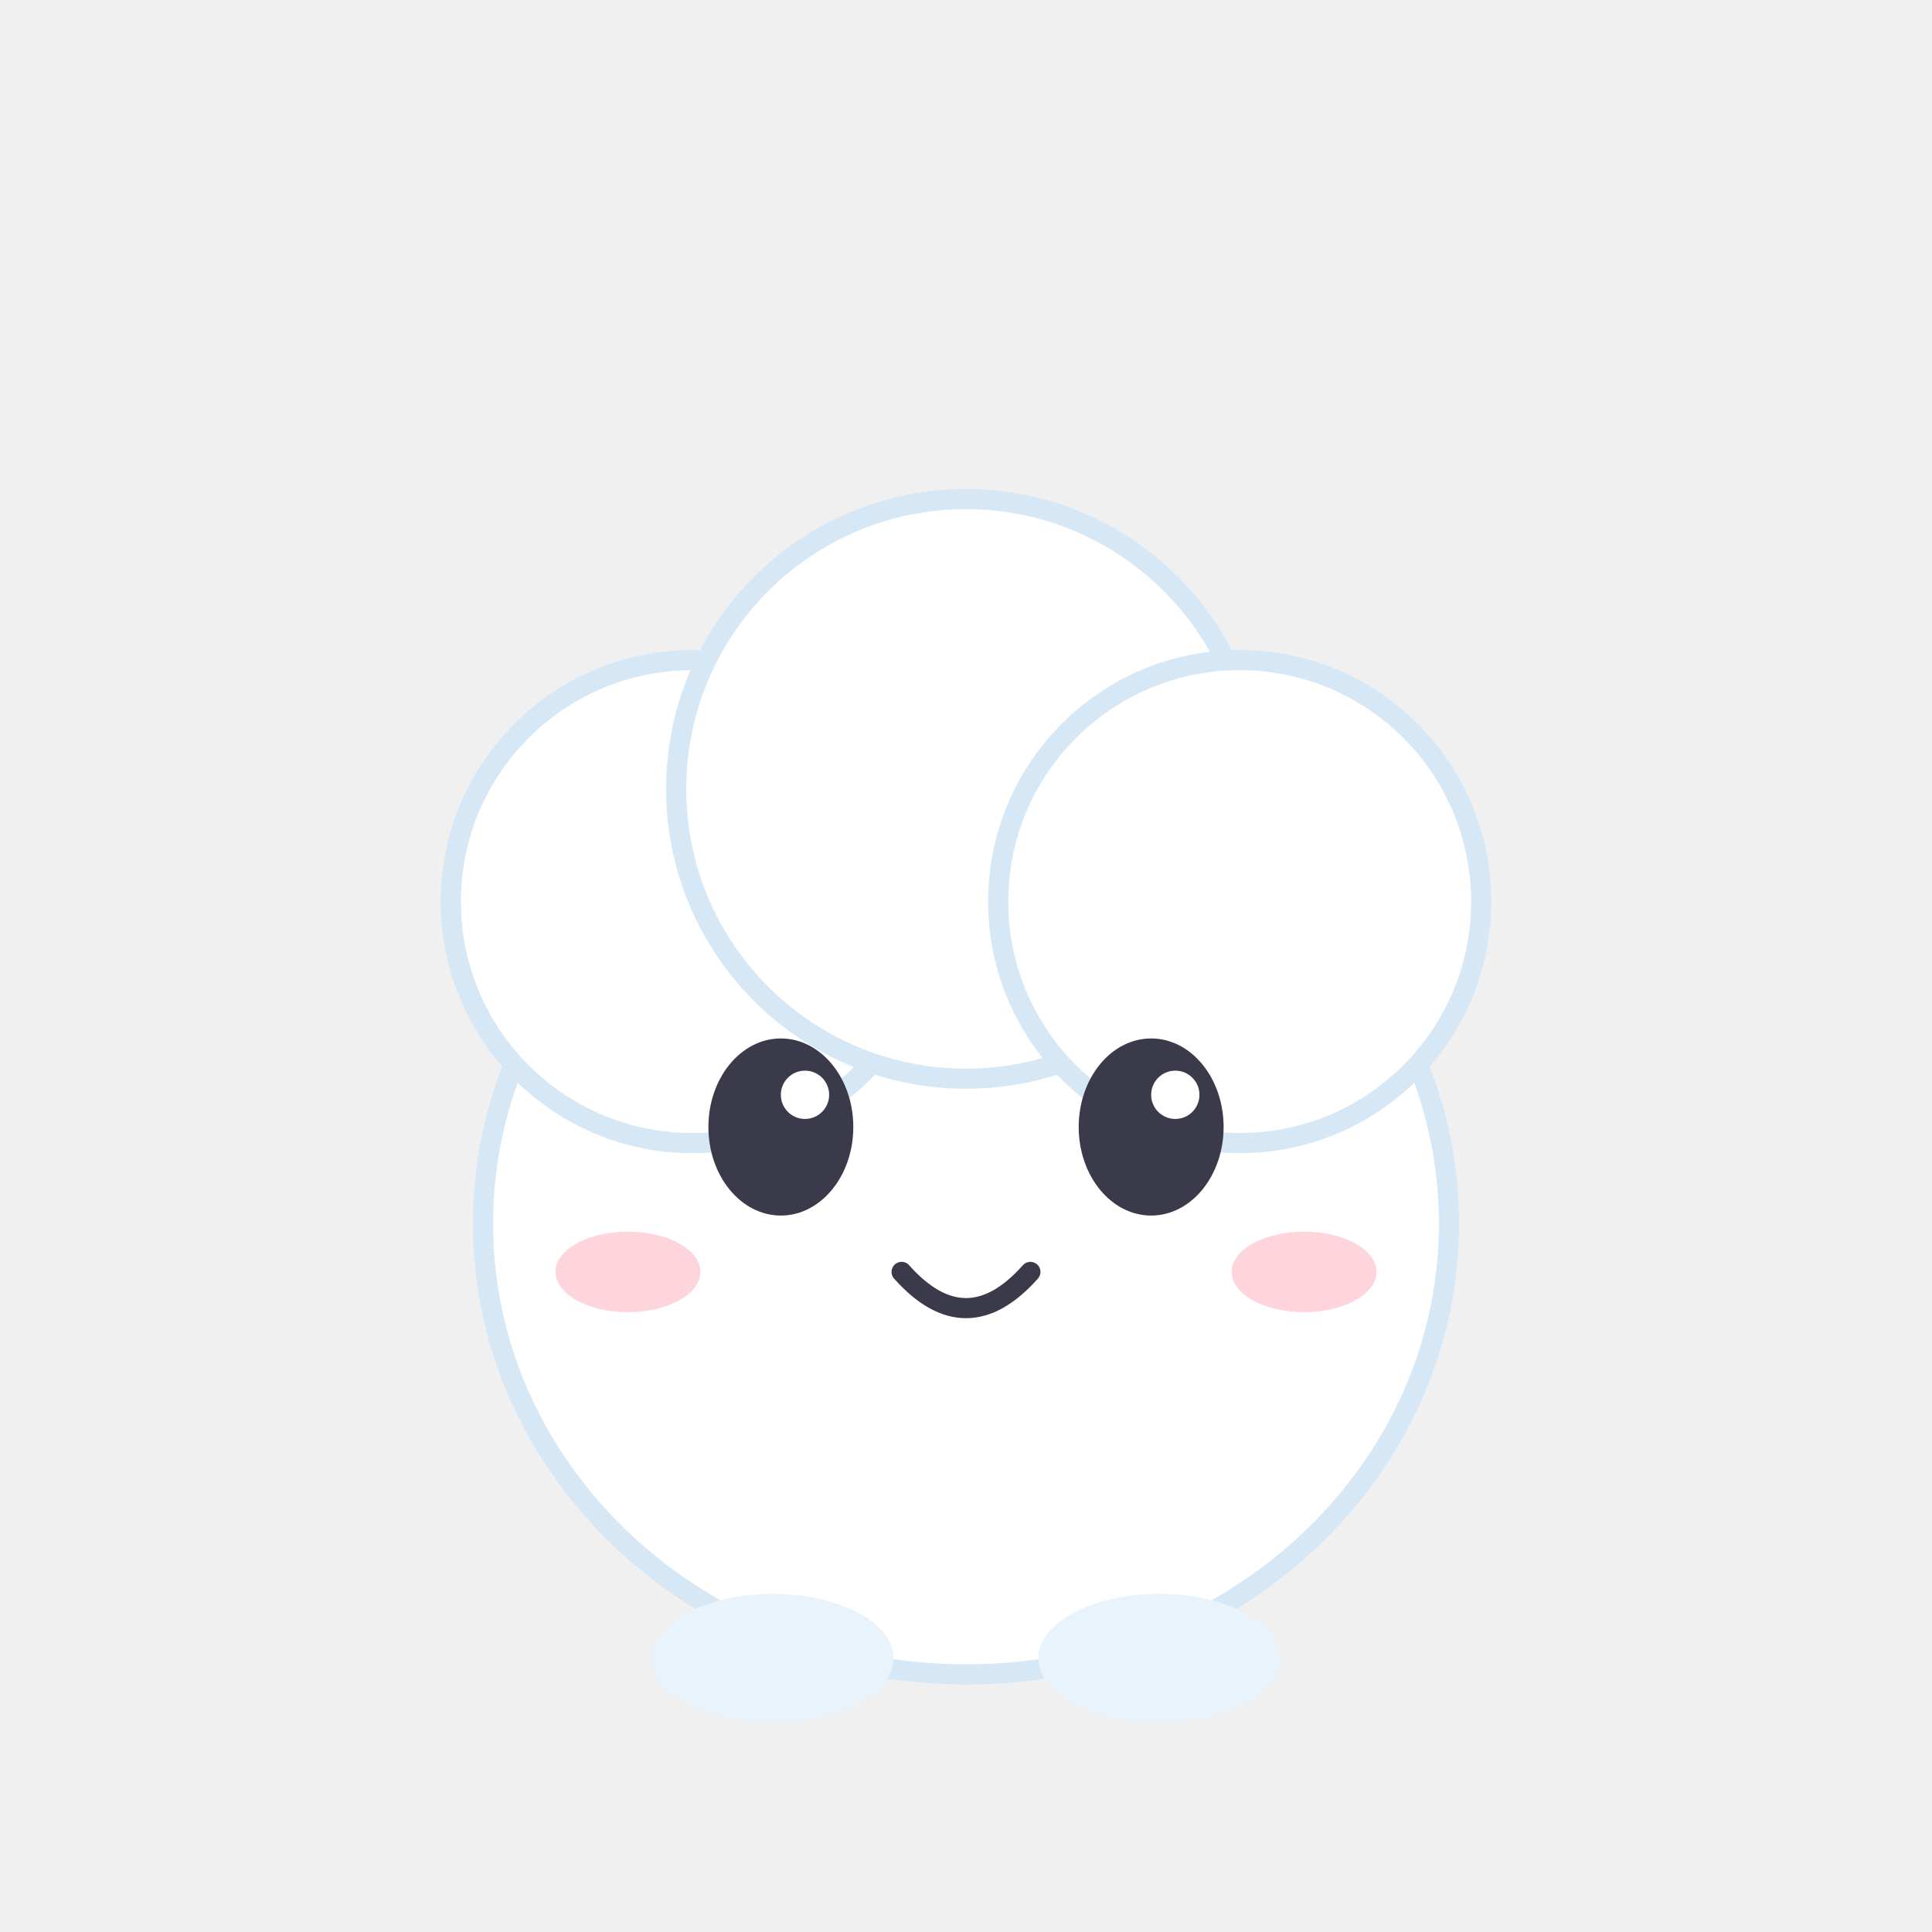
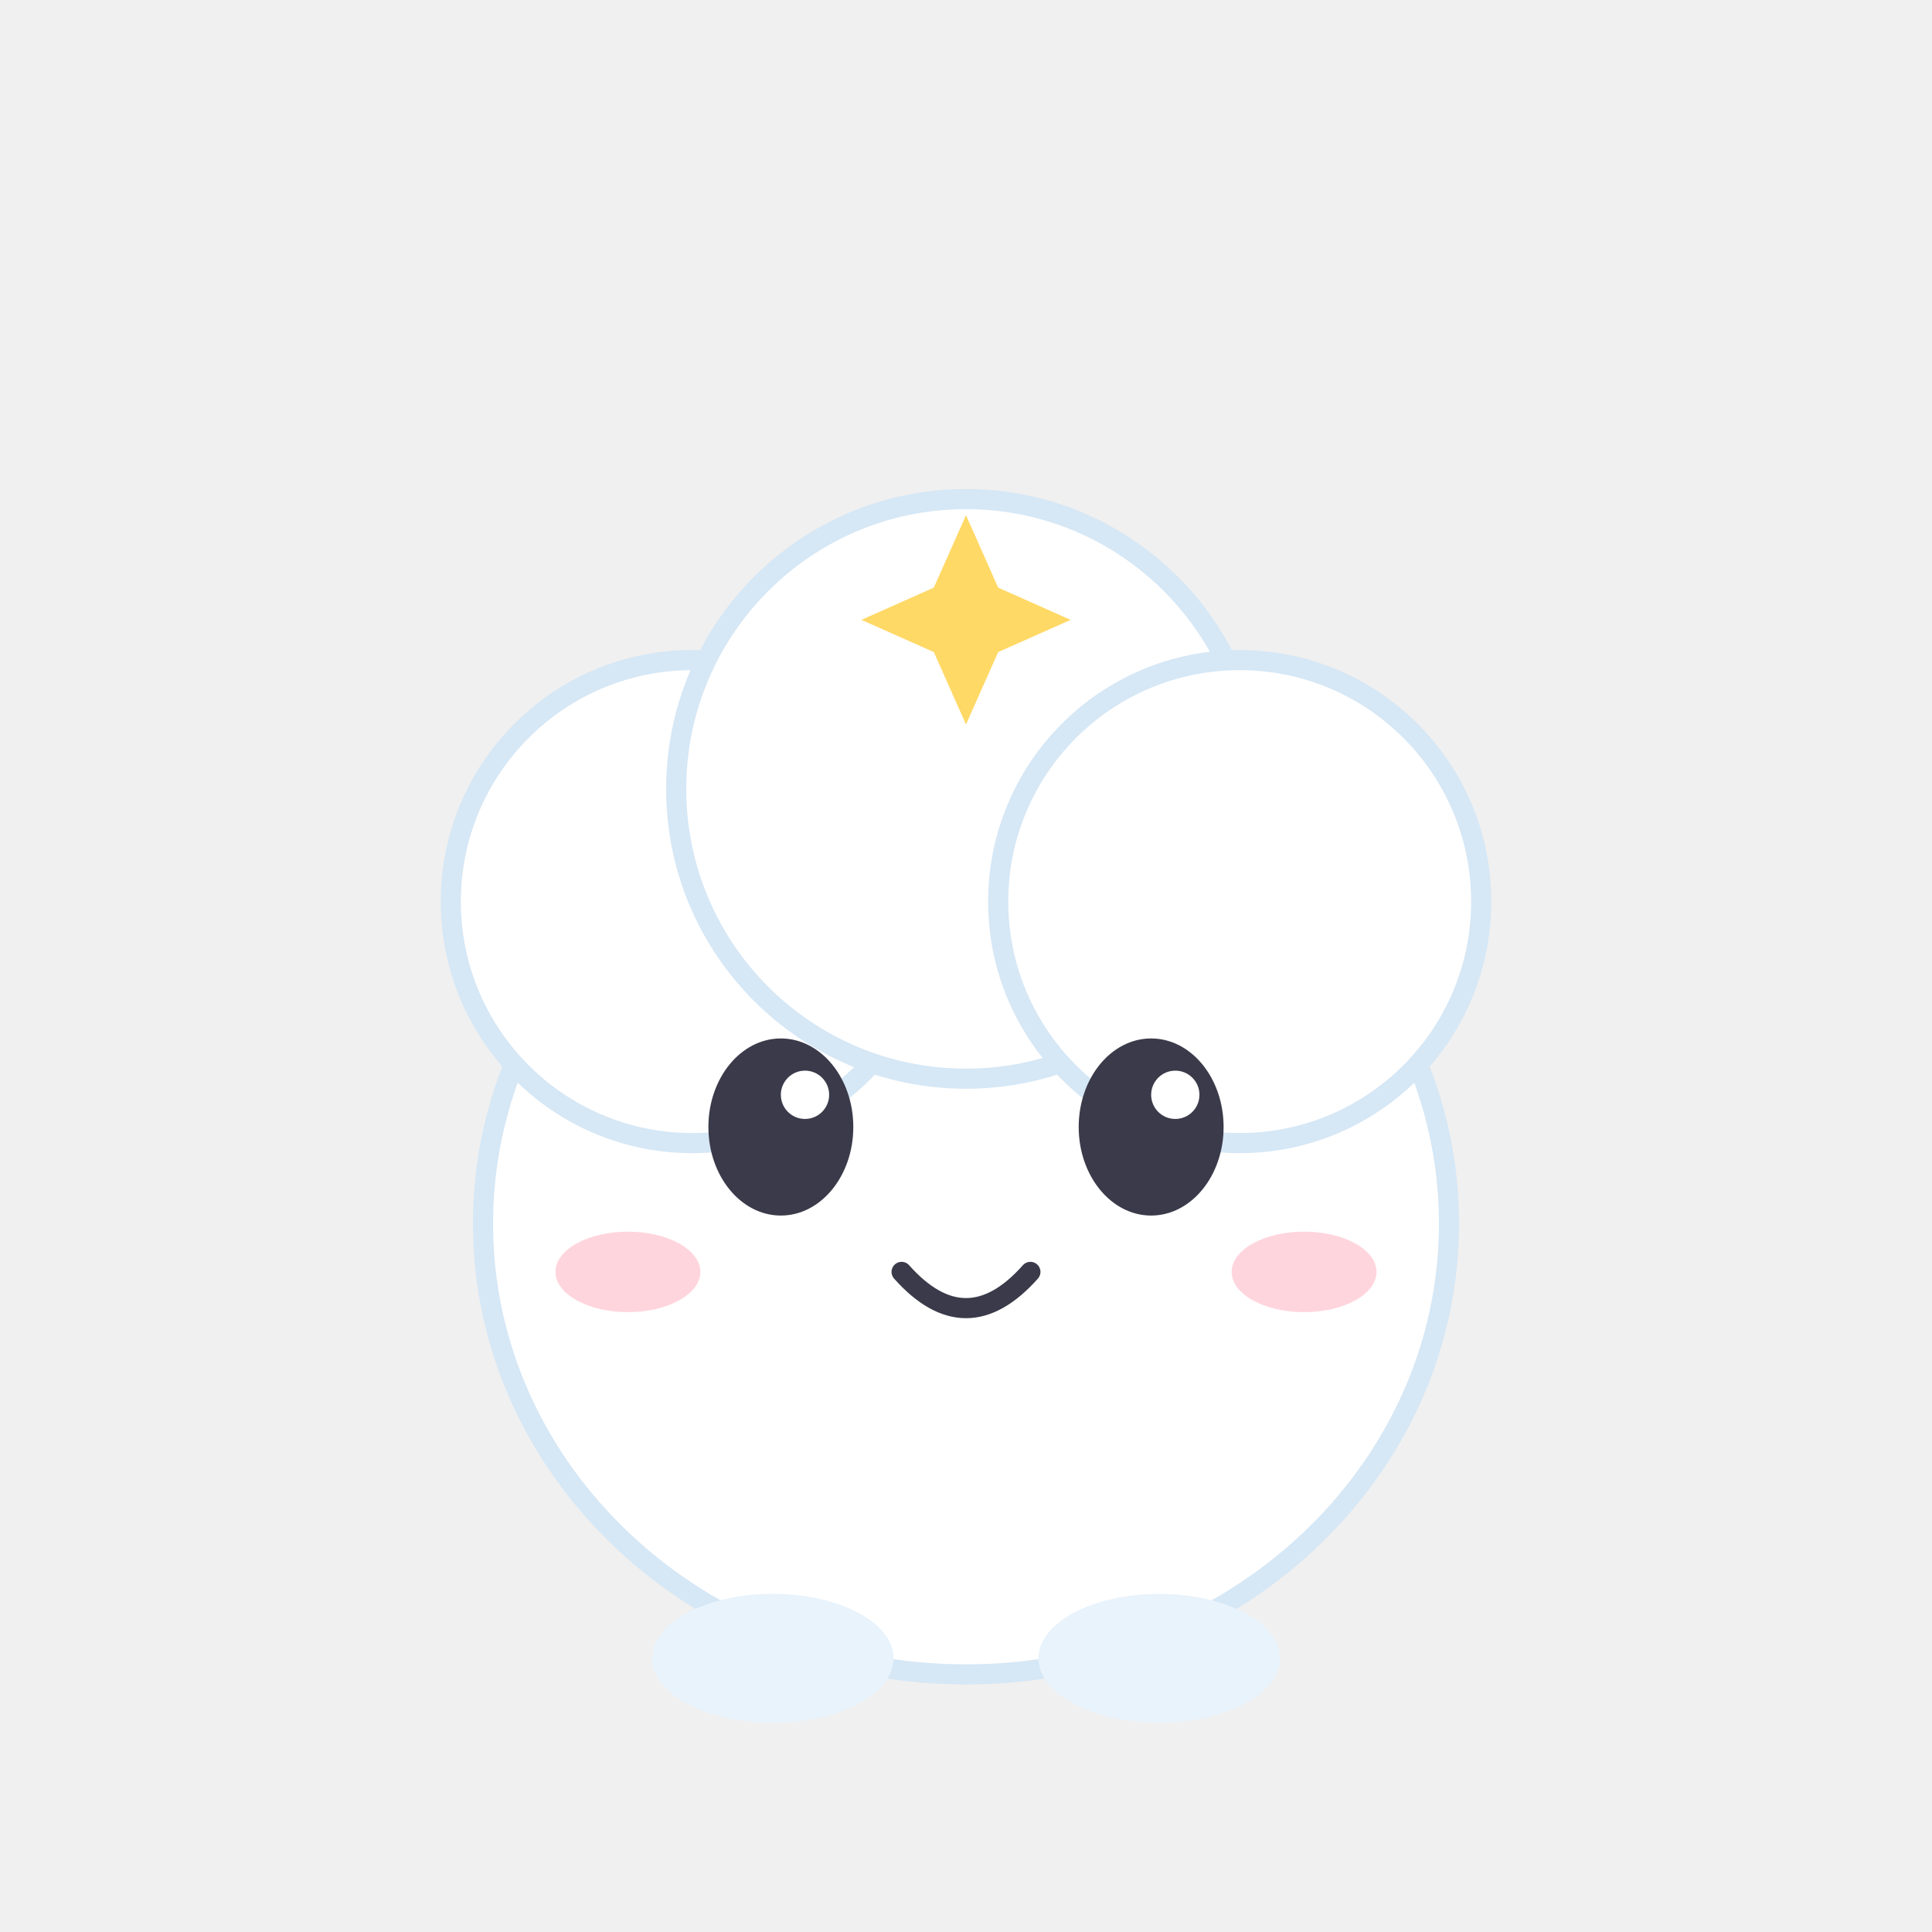
<svg xmlns="http://www.w3.org/2000/svg" viewBox="0 0 240 240" width="240" height="240">
  <ellipse cx="120" cy="152" rx="60" ry="56" fill="#FFFFFF" stroke="#D6E7F5" stroke-width="2.5" />
  <circle cx="86" cy="112" r="30" fill="#FFFFFF" stroke="#D6E7F5" stroke-width="2.5" />
  <circle cx="120" cy="98" r="36" fill="#FFFFFF" stroke="#D6E7F5" stroke-width="2.5" />
  <circle cx="154" cy="112" r="30" fill="#FFFFFF" stroke="#D6E7F5" stroke-width="2.5" />
+   <path d="M120 64 l4 9 9 4 -9 4 -4 9 -4 -9 -9 -4 9 -4 z" fill="#FFD966" />
  <ellipse cx="97" cy="140" rx="9" ry="11" fill="#3A3A4A" />
  <ellipse cx="143" cy="140" rx="9" ry="11" fill="#3A3A4A" />
  <circle cx="100" cy="136" r="3" fill="#FFFFFF" />
  <circle cx="146" cy="136" r="3" fill="#FFFFFF" />
  <ellipse cx="78" cy="158" rx="9" ry="5" fill="#FFB3C1" opacity="0.55" />
  <ellipse cx="162" cy="158" rx="9" ry="5" fill="#FFB3C1" opacity="0.55" />
  <path d="M112 158 q8 9 16 0" fill="none" stroke="#3A3A4A" stroke-width="2.5" stroke-linecap="round" />
  <ellipse cx="96" cy="206" rx="15" ry="8" fill="#E8F3FC" />
  <ellipse cx="144" cy="206" rx="15" ry="8" fill="#E8F3FC" />
</svg>
